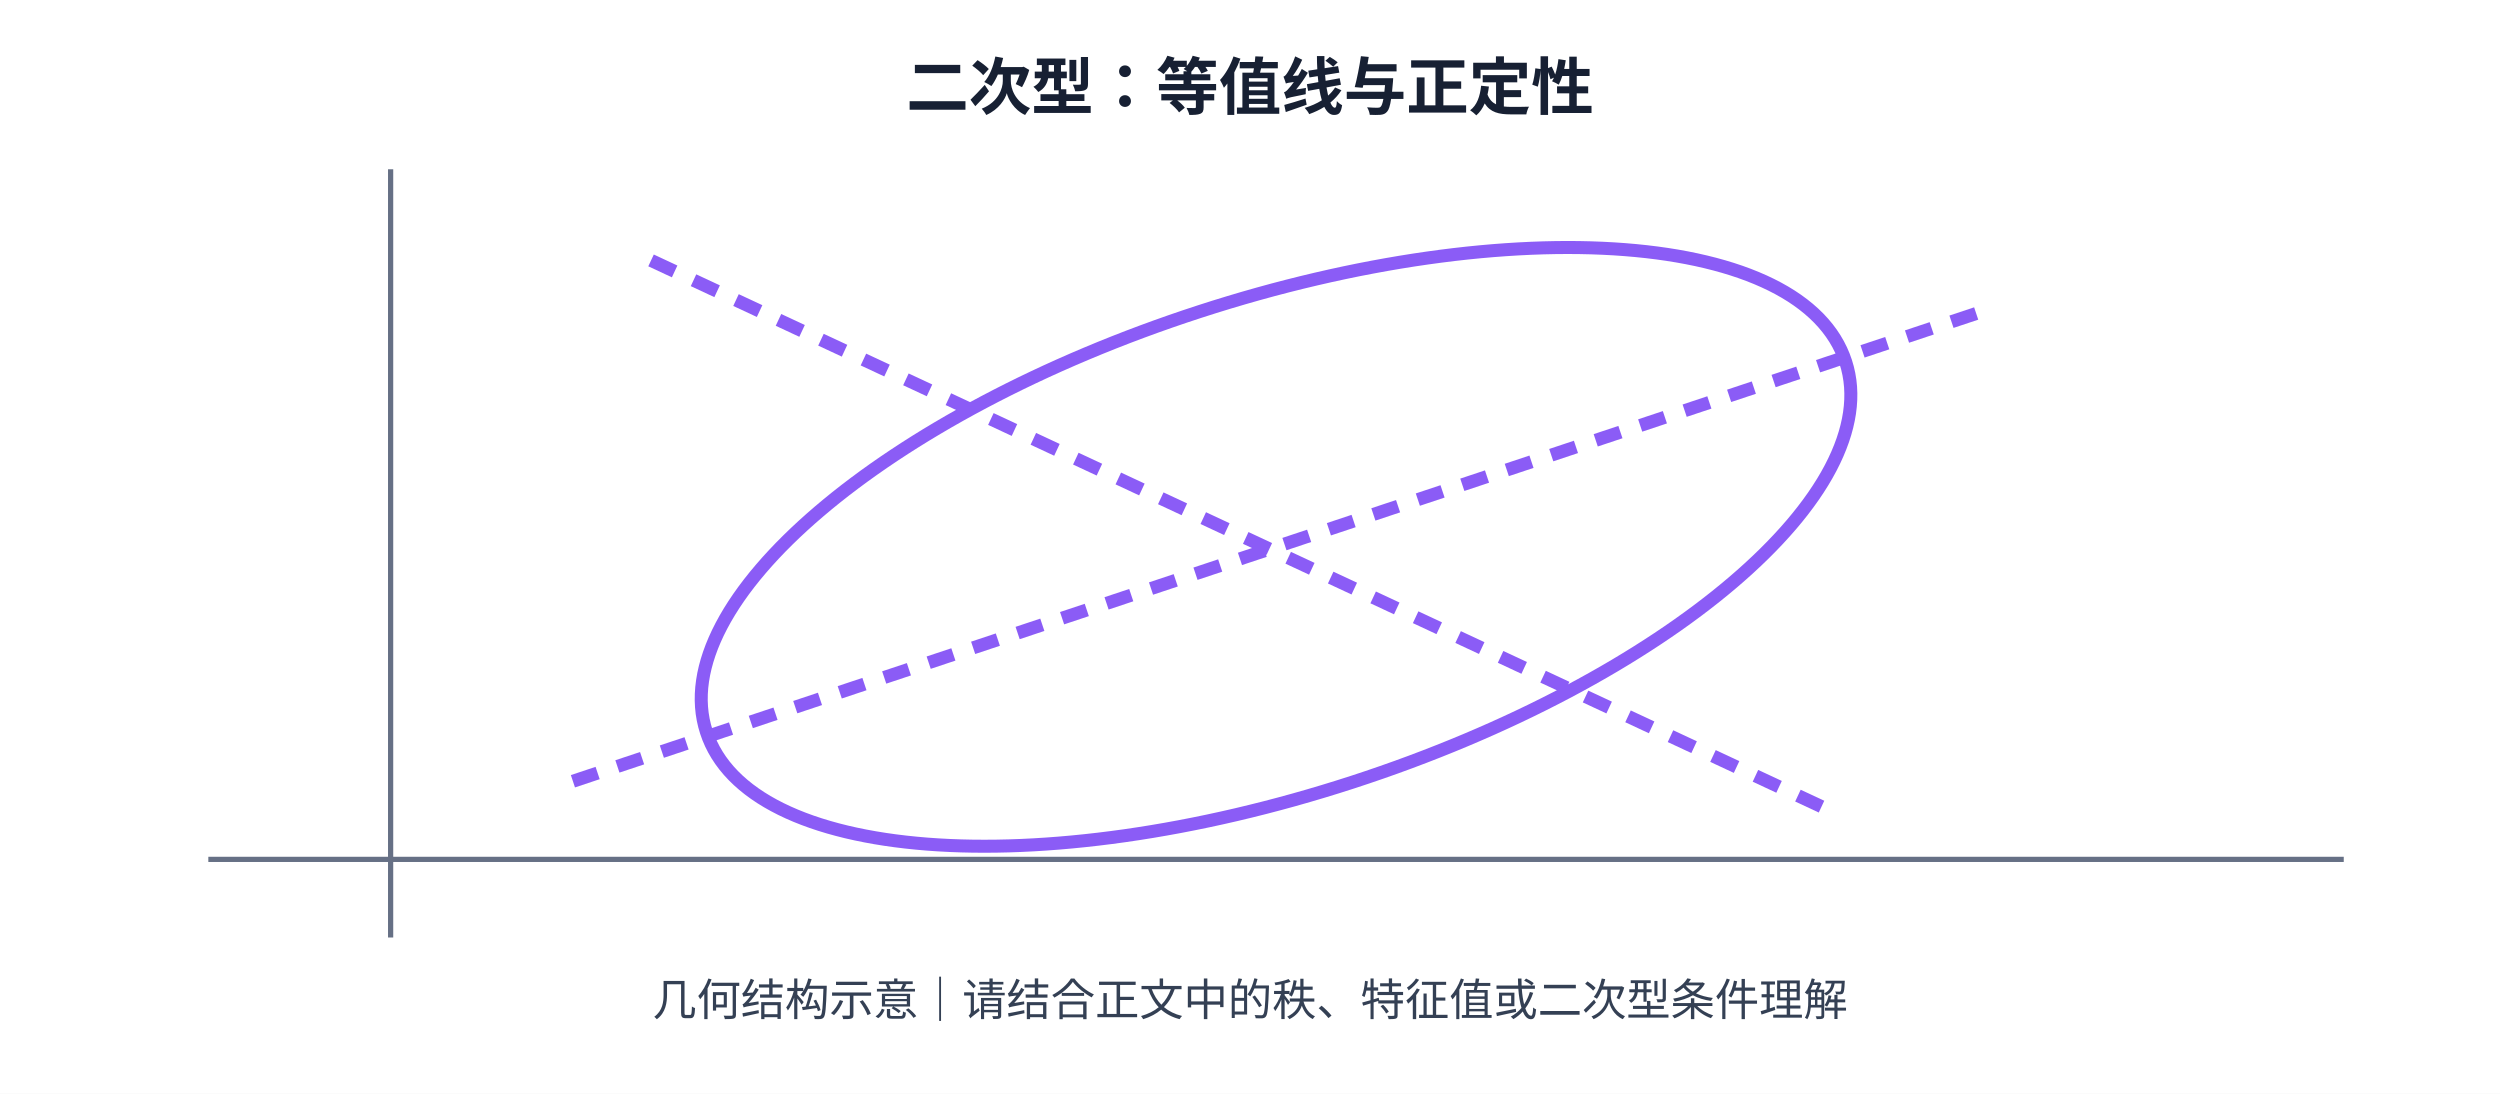
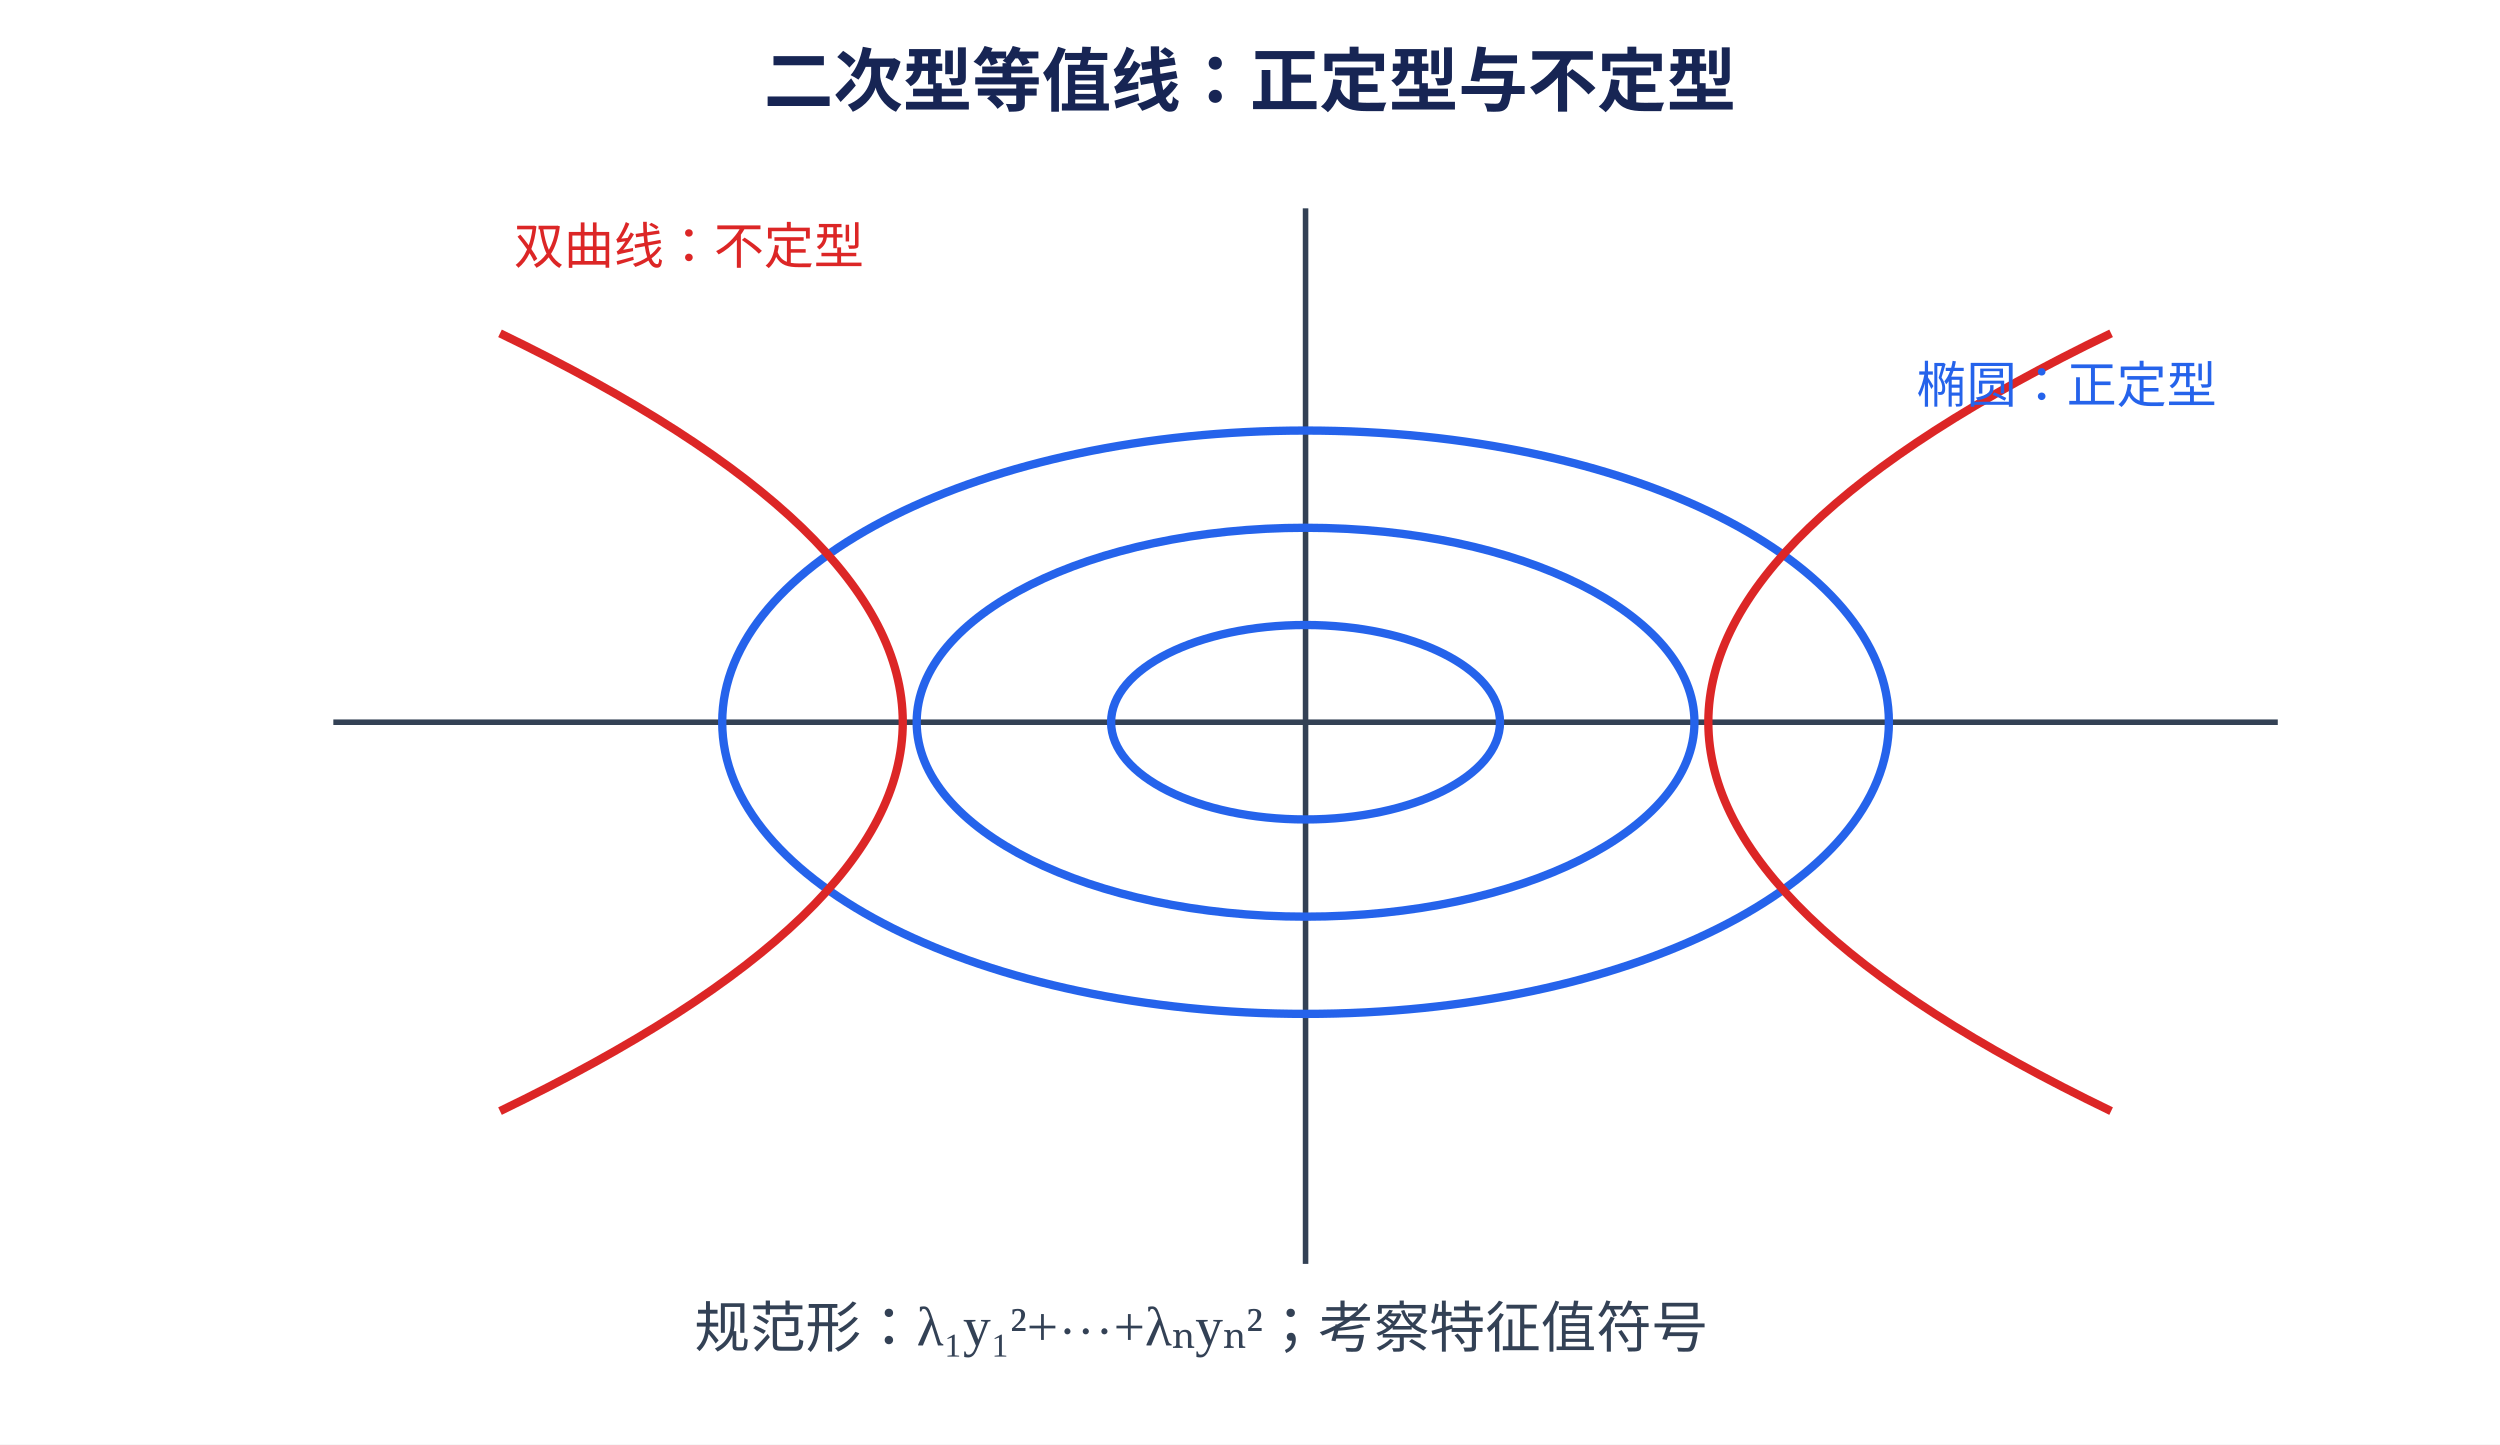
- <svg xmlns="http://www.w3.org/2000/svg" width="960" height="420" viewBox="0 0 960 420">
-   <rect width="960" height="420" fill="#fff" />
-   <text x="480" y="42" text-anchor="middle" font-family="Arial,sans-serif" font-size="24" font-weight="bold" fill="#172033">二次型：等值线与正定性</text>
-   <g stroke="#d7dee8" stroke-width="1">
-     <path d="M100 330H870 M150 80V350" />
+ <svg xmlns="http://www.w3.org/2000/svg" width="900" height="520" viewBox="0 0 900 520">
+   <rect width="900" height="520" fill="#fff" />
+   <text x="450" y="38" text-anchor="middle" font-size="25" font-weight="bold" fill="#172554">二次型等值线：正定型与不定型</text>
+   <path d="M120 260H820 M470 455V75" stroke="#334155" stroke-width="2" />
+   <g fill="none" stroke="#2563eb" stroke-width="3">
+     <ellipse cx="470" cy="260" rx="70" ry="35" />
+     <ellipse cx="470" cy="260" rx="140" ry="70" />
+     <ellipse cx="470" cy="260" rx="210" ry="105" />
  </g>
-   <g stroke="#667085" stroke-width="2">
-     <path d="M80 330H900 M150 360V65" />
+   <g fill="none" stroke="#dc2626" stroke-width="3">
+     <path d="M180 120 Q470 260 180 400 M760 120 Q470 260 760 400" />
  </g>
-   <g fill="none" stroke="#8b5cf6" stroke-width="5">
-     <ellipse cx="490" cy="210" rx="230" ry="95" transform="rotate(-18 490 210)" />
-     <path d="M220 300L760 120 M250 100L700 310" stroke-dasharray="10 8" />
-   </g>
-   <g fill="#344054" font-family="Arial" font-size="17">
-     <text x="480" y="390" text-anchor="middle">几何结构示意｜请结合正文中的秩、特征值或二次型条件理解</text>
-   </g>
+   <text x="690" y="145" font-size="18" fill="#2563eb">椭圆：正定型</text>
+   <text x="185" y="95" font-size="18" fill="#dc2626">双曲线：不定型</text>
+   <text x="250" y="485" font-size="20" fill="#334155">规范形：λ₁y₁²+⋯+λₙyₙ²；考察特征值符号</text>
</svg>
